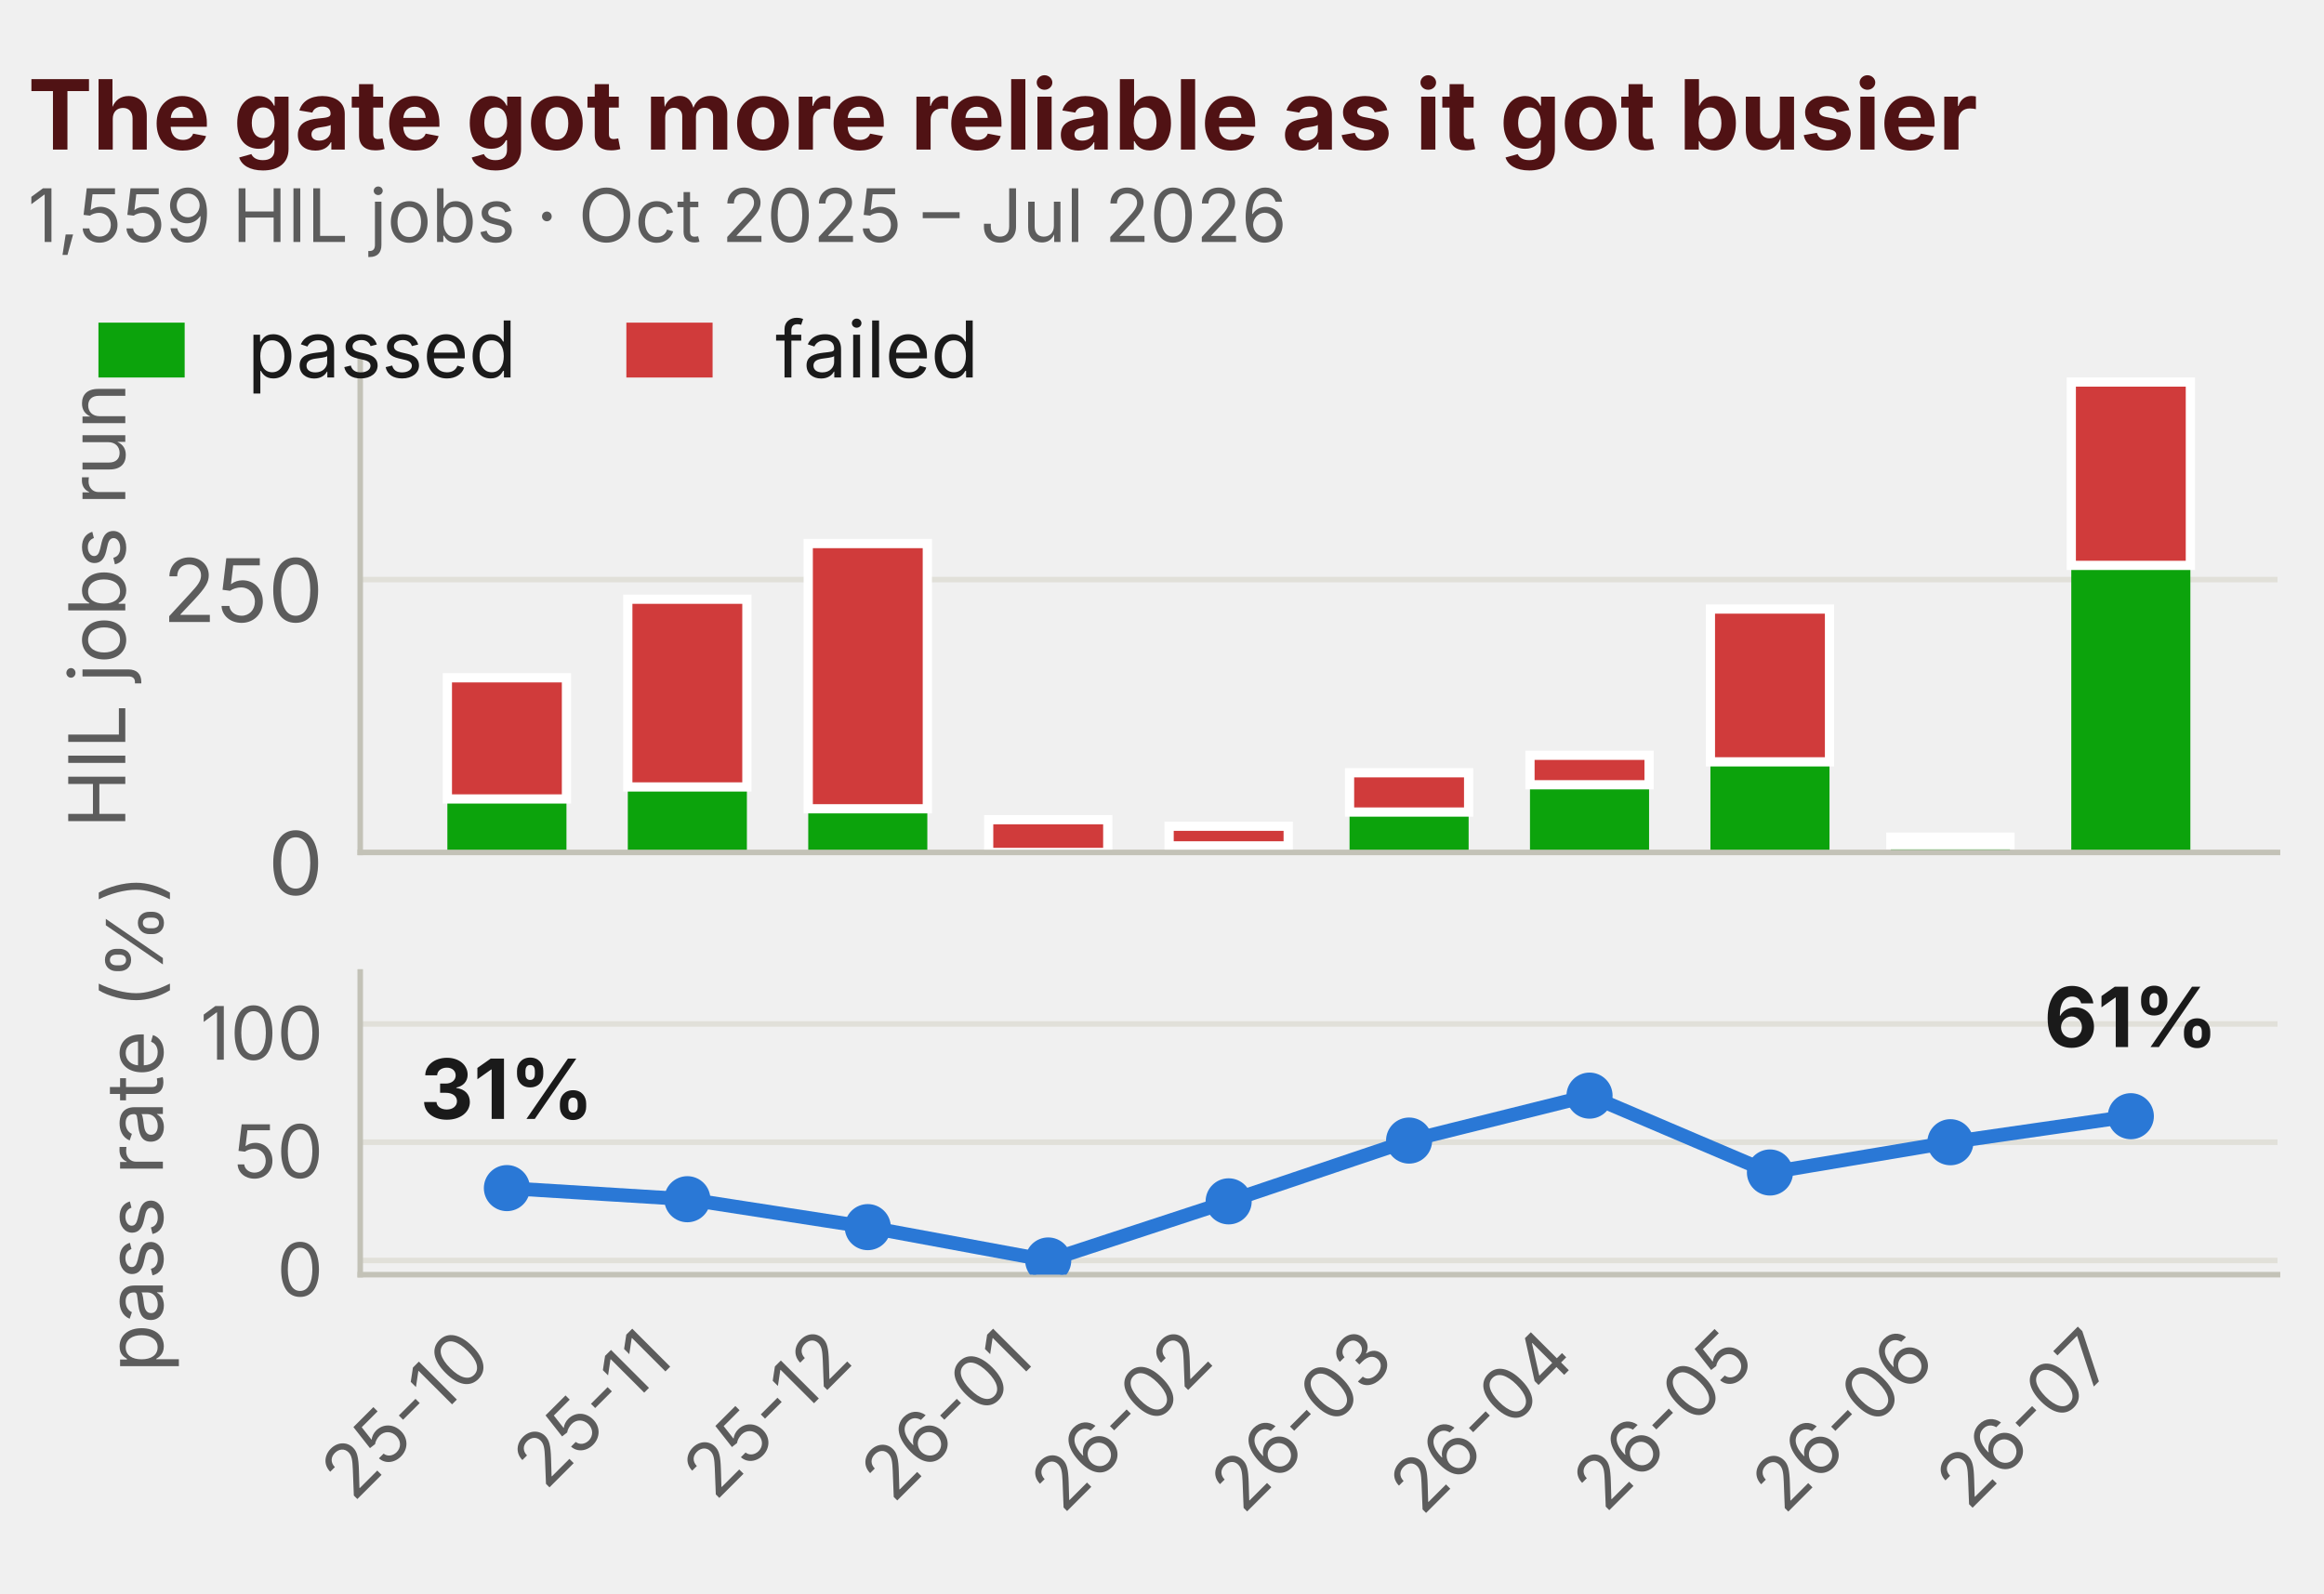
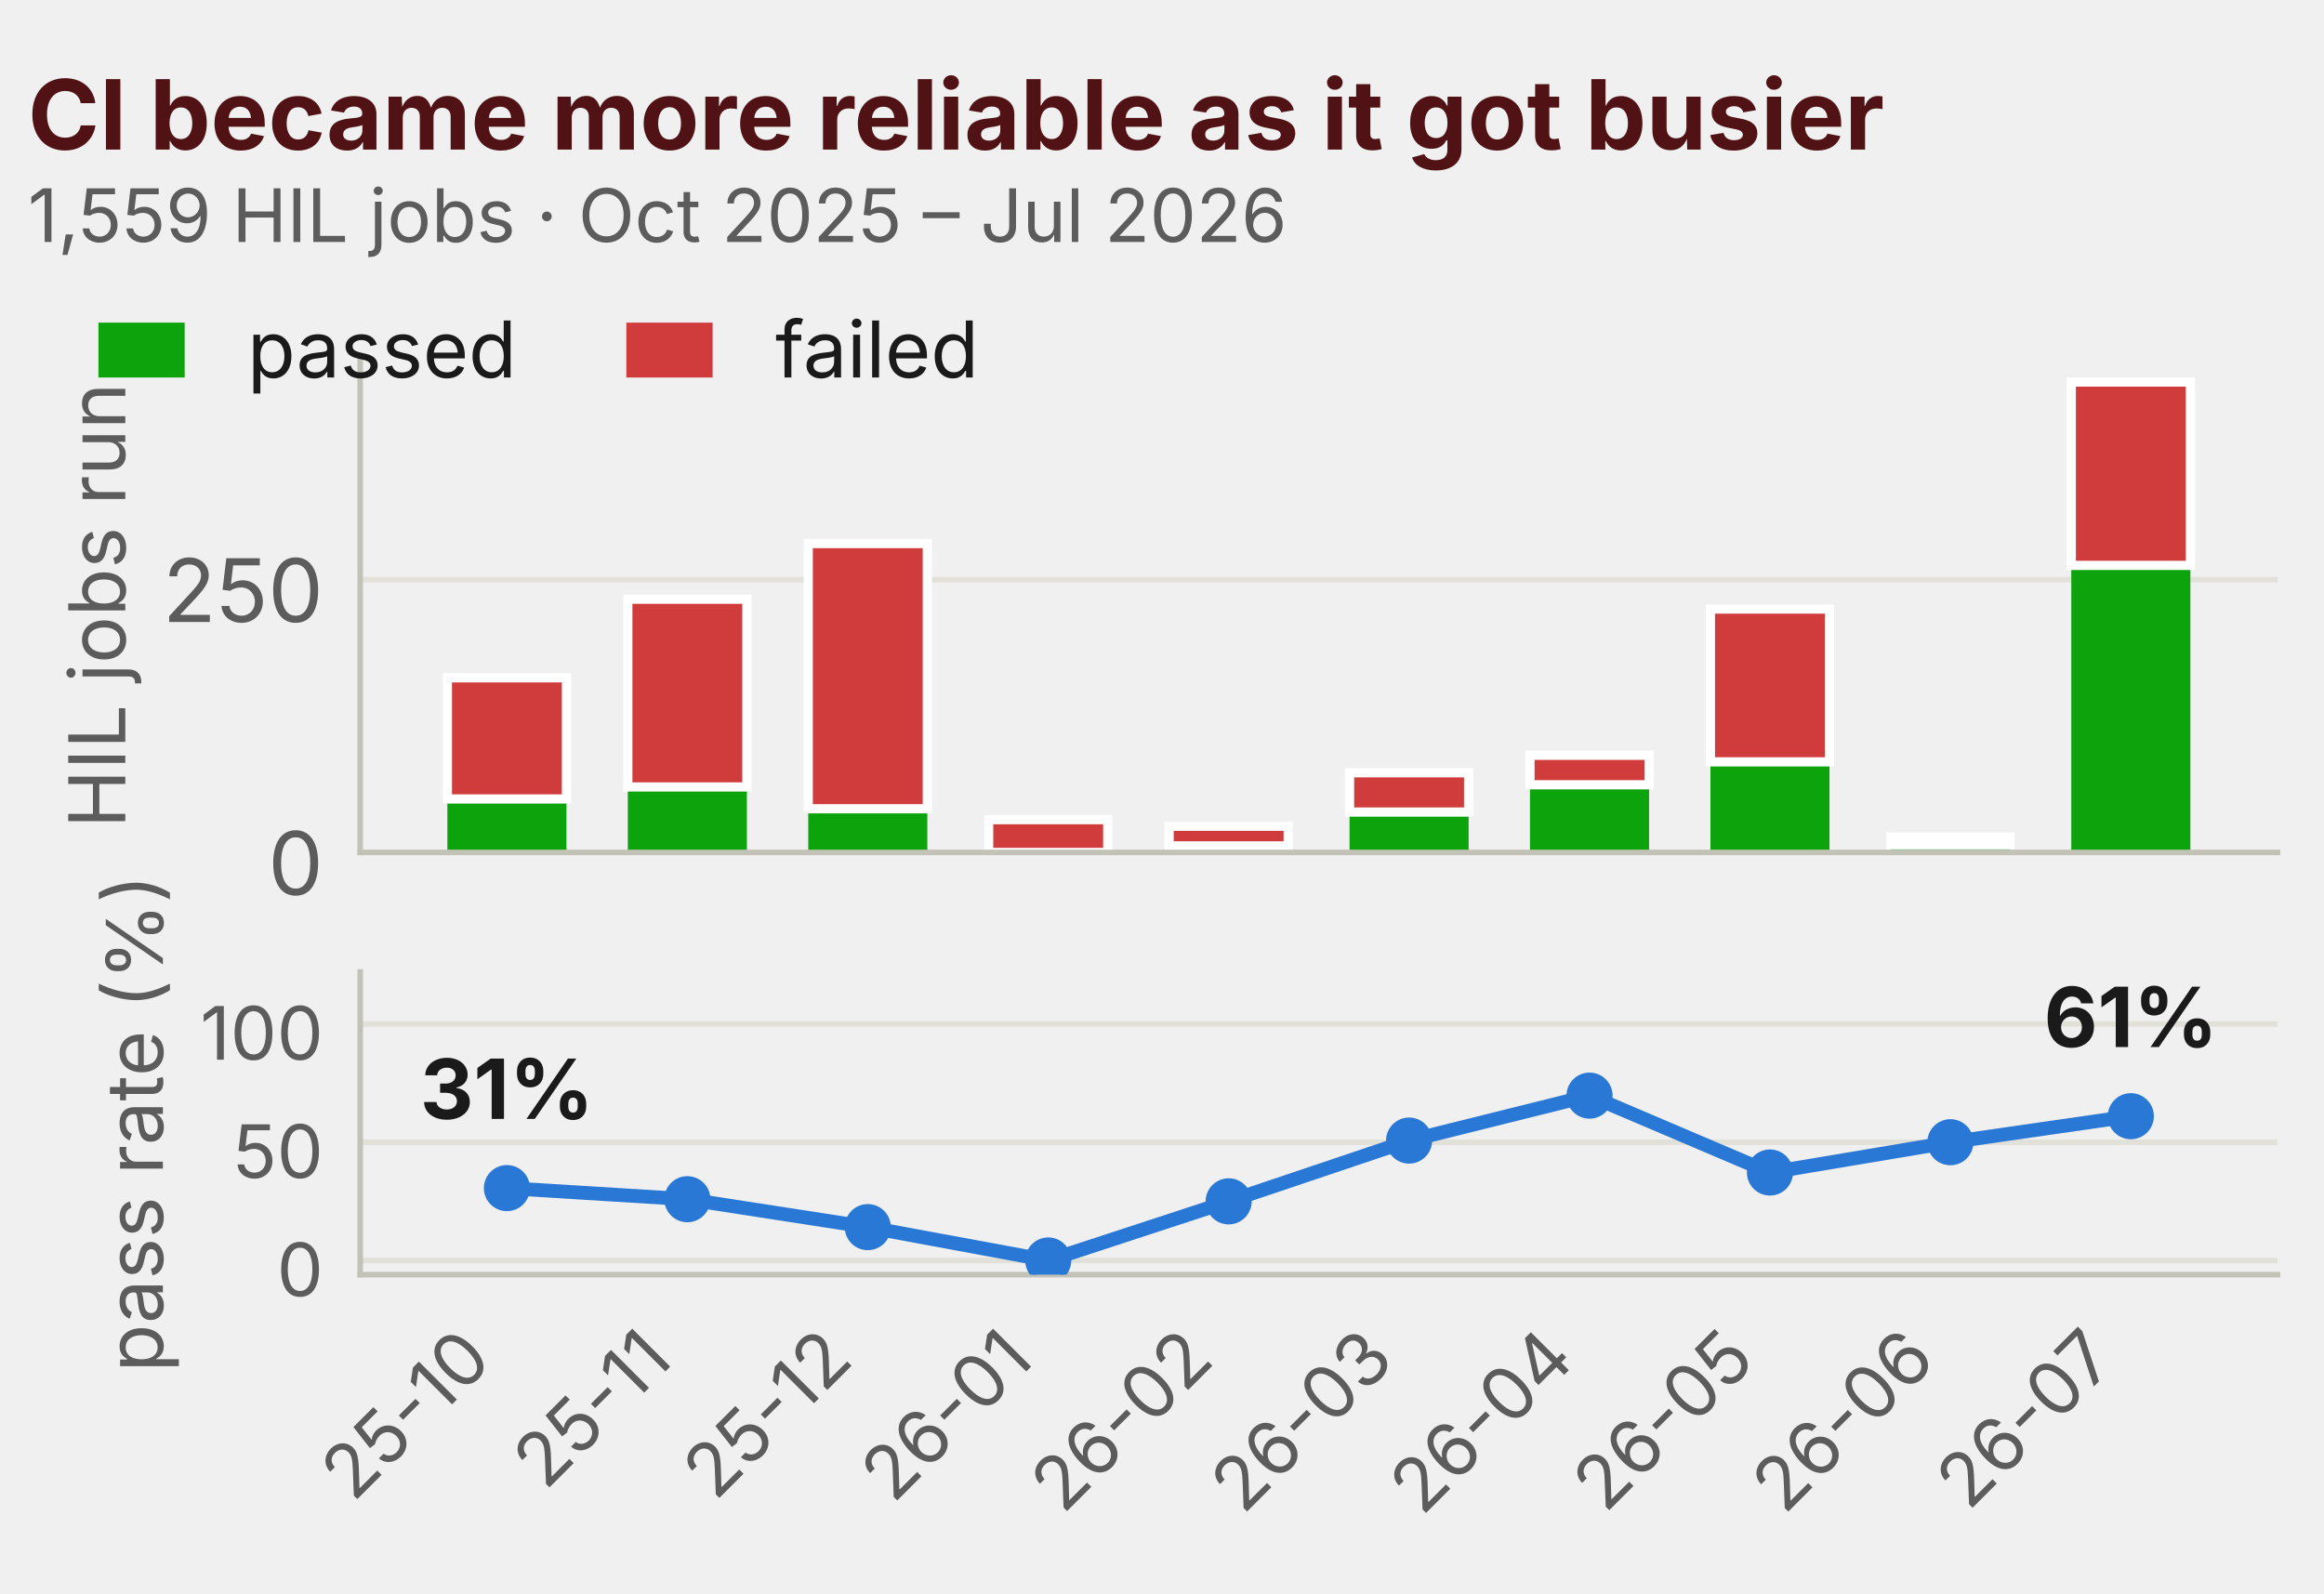
<svg xmlns="http://www.w3.org/2000/svg" xmlns:xlink="http://www.w3.org/1999/xlink" width="504pt" height="345.6pt" viewBox="0 0 504 345.6" version="1.1">
  <defs>
    <style type="text/css">*{stroke-linejoin: round; stroke-linecap: butt}</style>
  </defs>
  <g id="figure_1">
    <g id="patch_1">
      <path d="M 0 345.6  L 504 345.6  L 504 0  L 0 0  L 0 345.6  z " style="fill: none" />
    </g>
    <g id="axes_1">
      <g id="patch_2">
        <path d="M 78.12 184.896  L 493.92 184.896  L 493.92 77.76  L 78.12 77.76  L 78.12 184.896  z " style="fill: none" />
      </g>
      <g id="matplotlib.axis_1">
        <g id="xtick_1">
          <g id="line2d_1" />
        </g>
        <g id="xtick_2">
          <g id="line2d_2" />
        </g>
        <g id="xtick_3">
          <g id="line2d_3" />
        </g>
        <g id="xtick_4">
          <g id="line2d_4" />
        </g>
        <g id="xtick_5">
          <g id="line2d_5" />
        </g>
        <g id="xtick_6">
          <g id="line2d_6" />
        </g>
        <g id="xtick_7">
          <g id="line2d_7" />
        </g>
        <g id="xtick_8">
          <g id="line2d_8" />
        </g>
        <g id="xtick_9">
          <g id="line2d_9" />
        </g>
        <g id="xtick_10">
          <g id="line2d_10" />
        </g>
      </g>
      <g id="matplotlib.axis_2">
        <g id="ytick_1">
          <g id="line2d_11">
-             <path d="M 78.12 184.896  L 493.92 184.896  " clip-path="url(#p8c6b37b336)" style="fill: none; stroke: #e1e0d9; stroke-width: 1.2; stroke-linecap: square" />
+             <path d="M 78.12 184.896  L 493.92 184.896  " clip-path="url(#pa588aee1f8)" style="fill: none; stroke: #e1e0d9; stroke-width: 1.2; stroke-linecap: square" />
          </g>
          <g id="line2d_12" />
          <g id="text_1">
            <text style="font-size: 19px; font-family: 'Inter', 'Source Sans 3', 'Liberation Sans', 'DejaVu Sans', sans-serif; text-anchor: end; fill: #5c5c5c" x="70.12" y="194.099" transform="rotate(-0 70.12 194.0991)">0</text>
          </g>
        </g>
        <g id="ytick_2">
          <g id="line2d_13">
-             <path d="M 78.12 125.711  L 493.92 125.711  " clip-path="url(#p8c6b37b336)" style="fill: none; stroke: #e1e0d9; stroke-width: 1.2; stroke-linecap: square" />
+             <path d="M 78.12 125.711  L 493.92 125.711  " clip-path="url(#pa588aee1f8)" style="fill: none; stroke: #e1e0d9; stroke-width: 1.2; stroke-linecap: square" />
          </g>
          <g id="line2d_14" />
          <g id="text_2">
            <text style="font-size: 19px; font-family: 'Inter', 'Source Sans 3', 'Liberation Sans', 'DejaVu Sans', sans-serif; text-anchor: end; fill: #5c5c5c" x="70.12" y="134.915" transform="rotate(-0 70.12 134.9145)">250</text>
          </g>
        </g>
        <g id="text_3">
          <text style="font-size: 17px; font-family: 'Inter', 'Source Sans 3', 'Liberation Sans', 'DejaVu Sans', sans-serif; text-anchor: middle; fill: #5c5c5c" x="27.172" y="131.328" transform="rotate(-90 27.17223 131.328)">HIL jobs run</text>
        </g>
      </g>
      <g id="patch_3">
-         <path d="M 97.02 184.896  L 122.846 184.896  L 122.846 173.296  L 97.02 173.296  z " clip-path="url(#p8c6b37b336)" style="fill: #0ca30c" />
+         <path d="M 97.02 184.896  L 122.846 184.896  L 122.846 173.296  L 97.02 173.296  z " clip-path="url(#pa588aee1f8)" style="fill: #0ca30c" />
      </g>
      <g id="patch_4">
-         <path d="M 136.15 184.896  L 161.977 184.896  L 161.977 170.692  L 136.15 170.692  z " clip-path="url(#p8c6b37b336)" style="fill: #0ca30c" />
+         <path d="M 136.15 184.896  L 161.977 184.896  L 161.977 170.692  L 136.15 170.692  z " clip-path="url(#pa588aee1f8)" style="fill: #0ca30c" />
      </g>
      <g id="patch_5">
-         <path d="M 175.281 184.896  L 201.107 184.896  L 201.107 175.426  L 175.281 175.426  z " clip-path="url(#p8c6b37b336)" style="fill: #0ca30c" />
+         <path d="M 175.281 184.896  L 201.107 184.896  L 201.107 175.426  L 175.281 175.426  z " clip-path="url(#pa588aee1f8)" style="fill: #0ca30c" />
      </g>
      <g id="patch_6">
-         <path d="M 214.411 184.896  L 240.237 184.896  L 240.237 184.896  L 214.411 184.896  z " clip-path="url(#p8c6b37b336)" style="fill: #0ca30c" />
+         <path d="M 214.411 184.896  L 240.237 184.896  L 240.237 184.896  L 214.411 184.896  z " clip-path="url(#pa588aee1f8)" style="fill: #0ca30c" />
      </g>
      <g id="patch_7">
-         <path d="M 253.542 184.896  L 279.368 184.896  L 279.368 183.476  L 253.542 183.476  z " clip-path="url(#p8c6b37b336)" style="fill: #0ca30c" />
+         <path d="M 253.542 184.896  L 279.368 184.896  L 279.368 183.476  L 253.542 183.476  z " clip-path="url(#pa588aee1f8)" style="fill: #0ca30c" />
      </g>
      <g id="patch_8">
-         <path d="M 292.672 184.896  L 318.498 184.896  L 318.498 176.137  L 292.672 176.137  z " clip-path="url(#p8c6b37b336)" style="fill: #0ca30c" />
+         <path d="M 292.672 184.896  L 318.498 184.896  L 318.498 176.137  L 292.672 176.137  z " clip-path="url(#pa588aee1f8)" style="fill: #0ca30c" />
      </g>
      <g id="patch_9">
-         <path d="M 331.803 184.896  L 357.629 184.896  L 357.629 170.218  L 331.803 170.218  z " clip-path="url(#p8c6b37b336)" style="fill: #0ca30c" />
+         <path d="M 331.803 184.896  L 357.629 184.896  L 357.629 170.218  L 331.803 170.218  z " clip-path="url(#pa588aee1f8)" style="fill: #0ca30c" />
      </g>
      <g id="patch_10">
-         <path d="M 370.933 184.896  L 396.759 184.896  L 396.759 165.247  L 370.933 165.247  z " clip-path="url(#p8c6b37b336)" style="fill: #0ca30c" />
+         <path d="M 370.933 184.896  L 396.759 184.896  L 396.759 165.247  L 370.933 165.247  z " clip-path="url(#pa588aee1f8)" style="fill: #0ca30c" />
      </g>
      <g id="patch_11">
-         <path d="M 410.063 184.896  L 435.89 184.896  L 435.89 183.239  L 410.063 183.239  z " clip-path="url(#p8c6b37b336)" style="fill: #0ca30c" />
+         <path d="M 410.063 184.896  L 435.89 184.896  L 435.89 183.239  L 410.063 183.239  z " clip-path="url(#pa588aee1f8)" style="fill: #0ca30c" />
      </g>
      <g id="patch_12">
-         <path d="M 449.194 184.896  L 475.02 184.896  L 475.02 122.634  L 449.194 122.634  z " clip-path="url(#p8c6b37b336)" style="fill: #0ca30c" />
+         <path d="M 449.194 184.896  L 475.02 184.896  L 475.02 122.634  L 449.194 122.634  z " clip-path="url(#pa588aee1f8)" style="fill: #0ca30c" />
      </g>
      <g id="patch_13">
-         <path d="M 97.02 173.296  L 122.846 173.296  L 122.846 147.018  L 97.02 147.018  z " clip-path="url(#p8c6b37b336)" style="fill: #d03b3b; stroke: #ffffff; stroke-width: 2; stroke-linejoin: miter" />
+         <path d="M 97.02 173.296  L 122.846 173.296  L 122.846 147.018  L 97.02 147.018  z " clip-path="url(#pa588aee1f8)" style="fill: #d03b3b; stroke: #ffffff; stroke-width: 2; stroke-linejoin: miter" />
      </g>
      <g id="patch_14">
-         <path d="M 136.15 170.692  L 161.977 170.692  L 161.977 129.973  L 136.15 129.973  z " clip-path="url(#p8c6b37b336)" style="fill: #d03b3b; stroke: #ffffff; stroke-width: 2; stroke-linejoin: miter" />
+         <path d="M 136.15 170.692  L 161.977 170.692  L 161.977 129.973  L 136.15 129.973  z " clip-path="url(#pa588aee1f8)" style="fill: #d03b3b; stroke: #ffffff; stroke-width: 2; stroke-linejoin: miter" />
      </g>
      <g id="patch_15">
-         <path d="M 175.281 175.426  L 201.107 175.426  L 201.107 117.899  L 175.281 117.899  z " clip-path="url(#p8c6b37b336)" style="fill: #d03b3b; stroke: #ffffff; stroke-width: 2; stroke-linejoin: miter" />
+         <path d="M 175.281 175.426  L 201.107 175.426  L 201.107 117.899  L 175.281 117.899  z " clip-path="url(#pa588aee1f8)" style="fill: #d03b3b; stroke: #ffffff; stroke-width: 2; stroke-linejoin: miter" />
      </g>
      <g id="patch_16">
-         <path d="M 214.411 184.896  L 240.237 184.896  L 240.237 177.794  L 214.411 177.794  z " clip-path="url(#p8c6b37b336)" style="fill: #d03b3b; stroke: #ffffff; stroke-width: 2; stroke-linejoin: miter" />
+         <path d="M 214.411 184.896  L 240.237 184.896  L 240.237 177.794  L 214.411 177.794  z " clip-path="url(#pa588aee1f8)" style="fill: #d03b3b; stroke: #ffffff; stroke-width: 2; stroke-linejoin: miter" />
      </g>
      <g id="patch_17">
-         <path d="M 253.542 183.476  L 279.368 183.476  L 279.368 179.214  L 253.542 179.214  z " clip-path="url(#p8c6b37b336)" style="fill: #d03b3b; stroke: #ffffff; stroke-width: 2; stroke-linejoin: miter" />
+         <path d="M 253.542 183.476  L 279.368 183.476  L 279.368 179.214  L 253.542 179.214  z " clip-path="url(#pa588aee1f8)" style="fill: #d03b3b; stroke: #ffffff; stroke-width: 2; stroke-linejoin: miter" />
      </g>
      <g id="patch_18">
-         <path d="M 292.672 176.137  L 318.498 176.137  L 318.498 167.614  L 292.672 167.614  z " clip-path="url(#p8c6b37b336)" style="fill: #d03b3b; stroke: #ffffff; stroke-width: 2; stroke-linejoin: miter" />
+         <path d="M 292.672 176.137  L 318.498 176.137  L 318.498 167.614  L 292.672 167.614  z " clip-path="url(#pa588aee1f8)" style="fill: #d03b3b; stroke: #ffffff; stroke-width: 2; stroke-linejoin: miter" />
      </g>
      <g id="patch_19">
-         <path d="M 331.803 170.218  L 357.629 170.218  L 357.629 163.826  L 331.803 163.826  z " clip-path="url(#p8c6b37b336)" style="fill: #d03b3b; stroke: #ffffff; stroke-width: 2; stroke-linejoin: miter" />
+         <path d="M 331.803 170.218  L 357.629 170.218  L 357.629 163.826  L 331.803 163.826  z " clip-path="url(#pa588aee1f8)" style="fill: #d03b3b; stroke: #ffffff; stroke-width: 2; stroke-linejoin: miter" />
      </g>
      <g id="patch_20">
-         <path d="M 370.933 165.247  L 396.759 165.247  L 396.759 132.103  L 370.933 132.103  z " clip-path="url(#p8c6b37b336)" style="fill: #d03b3b; stroke: #ffffff; stroke-width: 2; stroke-linejoin: miter" />
+         <path d="M 370.933 165.247  L 396.759 165.247  L 396.759 132.103  L 370.933 132.103  z " clip-path="url(#pa588aee1f8)" style="fill: #d03b3b; stroke: #ffffff; stroke-width: 2; stroke-linejoin: miter" />
      </g>
      <g id="patch_21">
-         <path d="M 410.063 183.239  L 435.89 183.239  L 435.89 181.582  L 410.063 181.582  z " clip-path="url(#p8c6b37b336)" style="fill: #d03b3b; stroke: #ffffff; stroke-width: 2; stroke-linejoin: miter" />
+         <path d="M 410.063 183.239  L 435.89 183.239  L 435.89 181.582  L 410.063 181.582  z " clip-path="url(#pa588aee1f8)" style="fill: #d03b3b; stroke: #ffffff; stroke-width: 2; stroke-linejoin: miter" />
      </g>
      <g id="patch_22">
-         <path d="M 449.194 122.634  L 475.02 122.634  L 475.02 82.862  L 449.194 82.862  z " clip-path="url(#p8c6b37b336)" style="fill: #d03b3b; stroke: #ffffff; stroke-width: 2; stroke-linejoin: miter" />
+         <path d="M 449.194 122.634  L 475.02 122.634  L 475.02 82.862  L 449.194 82.862  z " clip-path="url(#pa588aee1f8)" style="fill: #d03b3b; stroke: #ffffff; stroke-width: 2; stroke-linejoin: miter" />
      </g>
      <g id="patch_23">
        <path d="M 78.12 184.896  L 78.12 77.76  " style="fill: none; stroke: #c3c2b7; stroke-width: 1.2; stroke-linejoin: miter; stroke-linecap: square" />
      </g>
      <g id="patch_24">
        <path d="M 78.12 184.896  L 493.92 184.896  " style="fill: none; stroke: #c3c2b7; stroke-width: 1.2; stroke-linejoin: miter; stroke-linecap: square" />
      </g>
    </g>
    <g id="axes_2">
      <g id="patch_25">
        <path d="M 78.12 276.48  L 493.92 276.48  L 493.92 210.816  L 78.12 210.816  L 78.12 276.48  z " style="fill: none" />
      </g>
      <g id="matplotlib.axis_3">
        <g id="xtick_11">
          <g id="line2d_15" />
          <g id="text_4">
            <text style="font-size: 16px; font-family: 'Inter', 'Source Sans 3', 'Liberation Sans', 'DejaVu Sans', sans-serif; fill: #5c5c5c" transform="translate(76.6482 325.996) rotate(-45)">25-10</text>
          </g>
        </g>
        <g id="xtick_12">
          <g id="line2d_16" />
          <g id="text_5">
            <text style="font-size: 16px; font-family: 'Inter', 'Source Sans 3', 'Liberation Sans', 'DejaVu Sans', sans-serif; fill: #5c5c5c" transform="translate(118.3154 323.4593) rotate(-45)">25-11</text>
          </g>
        </g>
        <g id="xtick_13">
          <g id="line2d_17" />
          <g id="text_6">
            <text style="font-size: 16px; font-family: 'Inter', 'Source Sans 3', 'Liberation Sans', 'DejaVu Sans', sans-serif; fill: #5c5c5c" transform="translate(155.1477 325.7574) rotate(-45)">25-12</text>
          </g>
        </g>
        <g id="xtick_14">
          <g id="line2d_18" />
          <g id="text_7">
            <text style="font-size: 16px; font-family: 'Inter', 'Source Sans 3', 'Liberation Sans', 'DejaVu Sans', sans-serif; fill: #5c5c5c" transform="translate(193.7354 326.3001) rotate(-45)">26-01</text>
          </g>
        </g>
        <g id="xtick_15">
          <g id="line2d_19" />
          <g id="text_8">
            <text style="font-size: 16px; font-family: 'Inter', 'Source Sans 3', 'Liberation Sans', 'DejaVu Sans', sans-serif; fill: #5c5c5c" transform="translate(230.5678 328.5982) rotate(-45)">26-02</text>
          </g>
        </g>
        <g id="xtick_16">
          <g id="line2d_20" />
          <g id="text_9">
            <text style="font-size: 16px; font-family: 'Inter', 'Source Sans 3', 'Liberation Sans', 'DejaVu Sans', sans-serif; fill: #5c5c5c" transform="translate(269.6098 328.6865) rotate(-45)">26-03</text>
          </g>
        </g>
        <g id="xtick_17">
          <g id="line2d_21" />
          <g id="text_10">
            <text style="font-size: 16px; font-family: 'Inter', 'Source Sans 3', 'Liberation Sans', 'DejaVu Sans', sans-serif; fill: #5c5c5c" transform="translate(308.4203 329.0065) rotate(-45)">26-04</text>
          </g>
        </g>
        <g id="xtick_18">
          <g id="line2d_22" />
          <g id="text_11">
            <text style="font-size: 16px; font-family: 'Inter', 'Source Sans 3', 'Liberation Sans', 'DejaVu Sans', sans-serif; fill: #5c5c5c" transform="translate(348.1465 328.4108) rotate(-45)">26-05</text>
          </g>
        </g>
        <g id="xtick_19">
          <g id="line2d_23" />
          <g id="text_12">
            <text style="font-size: 16px; font-family: 'Inter', 'Source Sans 3', 'Liberation Sans', 'DejaVu Sans', sans-serif; fill: #5c5c5c" transform="translate(386.9729 328.7148) rotate(-45)">26-06</text>
          </g>
        </g>
        <g id="xtick_20">
          <g id="line2d_24" />
          <g id="text_13">
            <text style="font-size: 16px; font-family: 'Inter', 'Source Sans 3', 'Liberation Sans', 'DejaVu Sans', sans-serif; fill: #5c5c5c" transform="translate(426.9377 327.8804) rotate(-45)">26-07</text>
          </g>
        </g>
      </g>
      <g id="matplotlib.axis_4">
        <g id="ytick_3">
          <g id="line2d_25">
-             <path d="M 78.12 273.402  L 493.92 273.402  " clip-path="url(#peed626584c)" style="fill: none; stroke: #e1e0d9; stroke-width: 1.2; stroke-linecap: square" />
+             <path d="M 78.12 273.402  L 493.92 273.402  " clip-path="url(#p9d957b1c74)" style="fill: none; stroke: #e1e0d9; stroke-width: 1.2; stroke-linecap: square" />
          </g>
          <g id="line2d_26" />
          <g id="text_14">
            <text style="font-size: 16px; font-family: 'Inter', 'Source Sans 3', 'Liberation Sans', 'DejaVu Sans', sans-serif; text-anchor: end; fill: #5c5c5c" x="70.12" y="281.152" transform="rotate(-0 70.12 281.152)">0</text>
          </g>
        </g>
        <g id="ytick_4">
          <g id="line2d_27">
-             <path d="M 78.12 247.752  L 493.92 247.752  " clip-path="url(#peed626584c)" style="fill: none; stroke: #e1e0d9; stroke-width: 1.2; stroke-linecap: square" />
+             <path d="M 78.12 247.752  L 493.92 247.752  " clip-path="url(#p9d957b1c74)" style="fill: none; stroke: #e1e0d9; stroke-width: 1.2; stroke-linecap: square" />
          </g>
          <g id="line2d_28" />
          <g id="text_15">
            <text style="font-size: 16px; font-family: 'Inter', 'Source Sans 3', 'Liberation Sans', 'DejaVu Sans', sans-serif; text-anchor: end; fill: #5c5c5c" x="70.12" y="255.502" transform="rotate(-0 70.12 255.502)">50</text>
          </g>
        </g>
        <g id="ytick_5">
          <g id="line2d_29">
-             <path d="M 78.12 222.102  L 493.92 222.102  " clip-path="url(#peed626584c)" style="fill: none; stroke: #e1e0d9; stroke-width: 1.2; stroke-linecap: square" />
+             <path d="M 78.12 222.102  L 493.92 222.102  " clip-path="url(#p9d957b1c74)" style="fill: none; stroke: #e1e0d9; stroke-width: 1.2; stroke-linecap: square" />
          </g>
          <g id="line2d_30" />
          <g id="text_16">
            <text style="font-size: 16px; font-family: 'Inter', 'Source Sans 3', 'Liberation Sans', 'DejaVu Sans', sans-serif; text-anchor: end; fill: #5c5c5c" x="70.12" y="229.852" transform="rotate(-0 70.12 229.852)">100</text>
          </g>
        </g>
        <g id="text_17">
          <text style="font-size: 17px; font-family: 'Inter', 'Source Sans 3', 'Liberation Sans', 'DejaVu Sans', sans-serif; text-anchor: middle; fill: #5c5c5c" x="35.322" y="243.648" transform="rotate(-90 35.32191 243.648)">pass rate (%)</text>
        </g>
      </g>
      <g id="patch_26">
        <path d="M 78.12 276.48  L 78.12 210.816  " style="fill: none; stroke: #c3c2b7; stroke-width: 1.2; stroke-linejoin: miter; stroke-linecap: square" />
      </g>
      <g id="patch_27">
        <path d="M 78.12 276.48  L 493.92 276.48  " style="fill: none; stroke: #c3c2b7; stroke-width: 1.2; stroke-linejoin: miter; stroke-linecap: square" />
      </g>
      <g id="line2d_31">
-         <path d="M 109.933 257.704  L 149.063 260.115  L 188.194 266.169  L 227.324 273.402  L 266.455 260.577  L 305.585 247.393  L 344.716 237.646  L 383.846 254.318  L 422.977 247.752  L 462.107 242.109  " clip-path="url(#peed626584c)" style="fill: none; stroke: #2a78d6; stroke-width: 3; stroke-linecap: square" />
+         <path d="M 109.933 257.704  L 149.063 260.115  L 188.194 266.169  L 227.324 273.402  L 266.455 260.577  L 305.585 247.393  L 344.716 237.646  L 383.846 254.318  L 422.977 247.752  L 462.107 242.109  " clip-path="url(#p9d957b1c74)" style="fill: none; stroke: #2a78d6; stroke-width: 3; stroke-linecap: square" />
        <defs>
-           <path id="m4eaa8af127" d="M 0 4.5  C 1.193 4.5 2.338 4.026 3.182 3.182  C 4.026 2.338 4.5 1.193 4.5 0  C 4.5 -1.193 4.026 -2.338 3.182 -3.182  C 2.338 -4.026 1.193 -4.5 0 -4.5  C -1.193 -4.5 -2.338 -4.026 -3.182 -3.182  C -4.026 -2.338 -4.5 -1.193 -4.5 0  C -4.5 1.193 -4.026 2.338 -3.182 3.182  C -2.338 4.026 -1.193 4.5 0 4.5  z " style="stroke: #2a78d6" />
+           <path id="m9627bdf465" d="M 0 4.5  C 1.193 4.5 2.338 4.026 3.182 3.182  C 4.026 2.338 4.5 1.193 4.5 0  C 4.5 -1.193 4.026 -2.338 3.182 -3.182  C 2.338 -4.026 1.193 -4.5 0 -4.5  C -1.193 -4.5 -2.338 -4.026 -3.182 -3.182  C -4.026 -2.338 -4.5 -1.193 -4.5 0  C -4.5 1.193 -4.026 2.338 -3.182 3.182  C -2.338 4.026 -1.193 4.5 0 4.5  z " style="stroke: #2a78d6" />
        </defs>
-         <g clip-path="url(#peed626584c)">
-           <use xlink:href="#m4eaa8af127" x="109.933" y="257.704" style="fill: #2a78d6; stroke: #2a78d6" />
-           <use xlink:href="#m4eaa8af127" x="149.063" y="260.115" style="fill: #2a78d6; stroke: #2a78d6" />
-           <use xlink:href="#m4eaa8af127" x="188.194" y="266.169" style="fill: #2a78d6; stroke: #2a78d6" />
-           <use xlink:href="#m4eaa8af127" x="227.324" y="273.402" style="fill: #2a78d6; stroke: #2a78d6" />
-           <use xlink:href="#m4eaa8af127" x="266.455" y="260.577" style="fill: #2a78d6; stroke: #2a78d6" />
-           <use xlink:href="#m4eaa8af127" x="305.585" y="247.393" style="fill: #2a78d6; stroke: #2a78d6" />
-           <use xlink:href="#m4eaa8af127" x="344.716" y="237.646" style="fill: #2a78d6; stroke: #2a78d6" />
-           <use xlink:href="#m4eaa8af127" x="383.846" y="254.318" style="fill: #2a78d6; stroke: #2a78d6" />
-           <use xlink:href="#m4eaa8af127" x="422.977" y="247.752" style="fill: #2a78d6; stroke: #2a78d6" />
-           <use xlink:href="#m4eaa8af127" x="462.107" y="242.109" style="fill: #2a78d6; stroke: #2a78d6" />
+         <g clip-path="url(#p9d957b1c74)">
+           <use xlink:href="#m9627bdf465" x="109.933" y="257.704" style="fill: #2a78d6; stroke: #2a78d6" />
+           <use xlink:href="#m9627bdf465" x="149.063" y="260.115" style="fill: #2a78d6; stroke: #2a78d6" />
+           <use xlink:href="#m9627bdf465" x="188.194" y="266.169" style="fill: #2a78d6; stroke: #2a78d6" />
+           <use xlink:href="#m9627bdf465" x="227.324" y="273.402" style="fill: #2a78d6; stroke: #2a78d6" />
+           <use xlink:href="#m9627bdf465" x="266.455" y="260.577" style="fill: #2a78d6; stroke: #2a78d6" />
+           <use xlink:href="#m9627bdf465" x="305.585" y="247.393" style="fill: #2a78d6; stroke: #2a78d6" />
+           <use xlink:href="#m9627bdf465" x="344.716" y="237.646" style="fill: #2a78d6; stroke: #2a78d6" />
+           <use xlink:href="#m9627bdf465" x="383.846" y="254.318" style="fill: #2a78d6; stroke: #2a78d6" />
+           <use xlink:href="#m9627bdf465" x="422.977" y="247.752" style="fill: #2a78d6; stroke: #2a78d6" />
+           <use xlink:href="#m9627bdf465" x="462.107" y="242.109" style="fill: #2a78d6; stroke: #2a78d6" />
        </g>
      </g>
      <g id="text_18">
        <text style="font-weight: 700; font-size: 18px; font-family: 'Inter', 'Source Sans 3', 'Liberation Sans', 'DejaVu Sans', sans-serif; text-anchor: middle; fill: #1a1a1a" x="109.933" y="242.704" transform="rotate(-0 109.933 242.7042)">31%</text>
      </g>
      <g id="text_19">
        <text style="font-weight: 700; font-size: 18px; font-family: 'Inter', 'Source Sans 3', 'Liberation Sans', 'DejaVu Sans', sans-serif; text-anchor: middle; fill: #1a1a1a" x="462.107" y="227.109" transform="rotate(-0 462.107 227.109)">61%</text>
      </g>
    </g>
    <g id="text_20">
-       <text style="font-weight: 700; font-size: 21px; font-family: 'Inter', 'Source Sans 3', 'Liberation Sans', 'DejaVu Sans', sans-serif; text-anchor: start; fill: #501214" x="6.048" y="32.44" transform="rotate(-0 6.048 32.43975)">The gate got more reliable as it got busier</text>
+       <text style="font-weight: 700; font-size: 21px; font-family: 'Inter', 'Source Sans 3', 'Liberation Sans', 'DejaVu Sans', sans-serif; text-anchor: start; fill: #501214" x="6.048" y="32.44" transform="rotate(-0 6.048 32.43975)">CI became more reliable as it got busier</text>
    </g>
    <g id="text_21">
      <text style="font-size: 16px; font-family: 'Inter', 'Source Sans 3', 'Liberation Sans', 'DejaVu Sans', sans-serif; text-anchor: start; fill: #5c5c5c" x="6.048" y="52.479" transform="rotate(-0 6.048 52.4792)">1,559 HIL jobs  ·  Oct 2025 – Jul 2026</text>
    </g>
    <g id="legend_1">
      <g id="patch_28">
        <path d="M 21.348 81.881  L 40.048 81.881  L 40.048 69.981  L 21.348 69.981  z " style="fill: #0ca30c" />
      </g>
      <g id="text_22">
        <text style="font-size: 17px; font-family: 'Inter', 'Source Sans 3', 'Liberation Sans', 'DejaVu Sans', sans-serif; text-anchor: start; fill: #1a1a1a" x="53.648" y="81.881" transform="rotate(-0 53.648 81.88075)">passed</text>
      </g>
      <g id="patch_29">
        <path d="M 135.838 81.881  L 154.538 81.881  L 154.538 69.981  L 135.838 69.981  z " style="fill: #d03b3b" />
      </g>
      <g id="text_23">
        <text style="font-size: 17px; font-family: 'Inter', 'Source Sans 3', 'Liberation Sans', 'DejaVu Sans', sans-serif; text-anchor: start; fill: #1a1a1a" x="168.138" y="81.881" transform="rotate(-0 168.1377 81.88075)">failed</text>
      </g>
    </g>
  </g>
  <defs>
-     <clipPath id="p8c6b37b336">
+     <clipPath id="pa588aee1f8">
      <rect x="78.12" y="77.76" width="415.8" height="107.136" />
    </clipPath>
-     <clipPath id="peed626584c">
+     <clipPath id="p9d957b1c74">
      <rect x="78.12" y="210.816" width="415.8" height="65.664" />
    </clipPath>
  </defs>
</svg>
